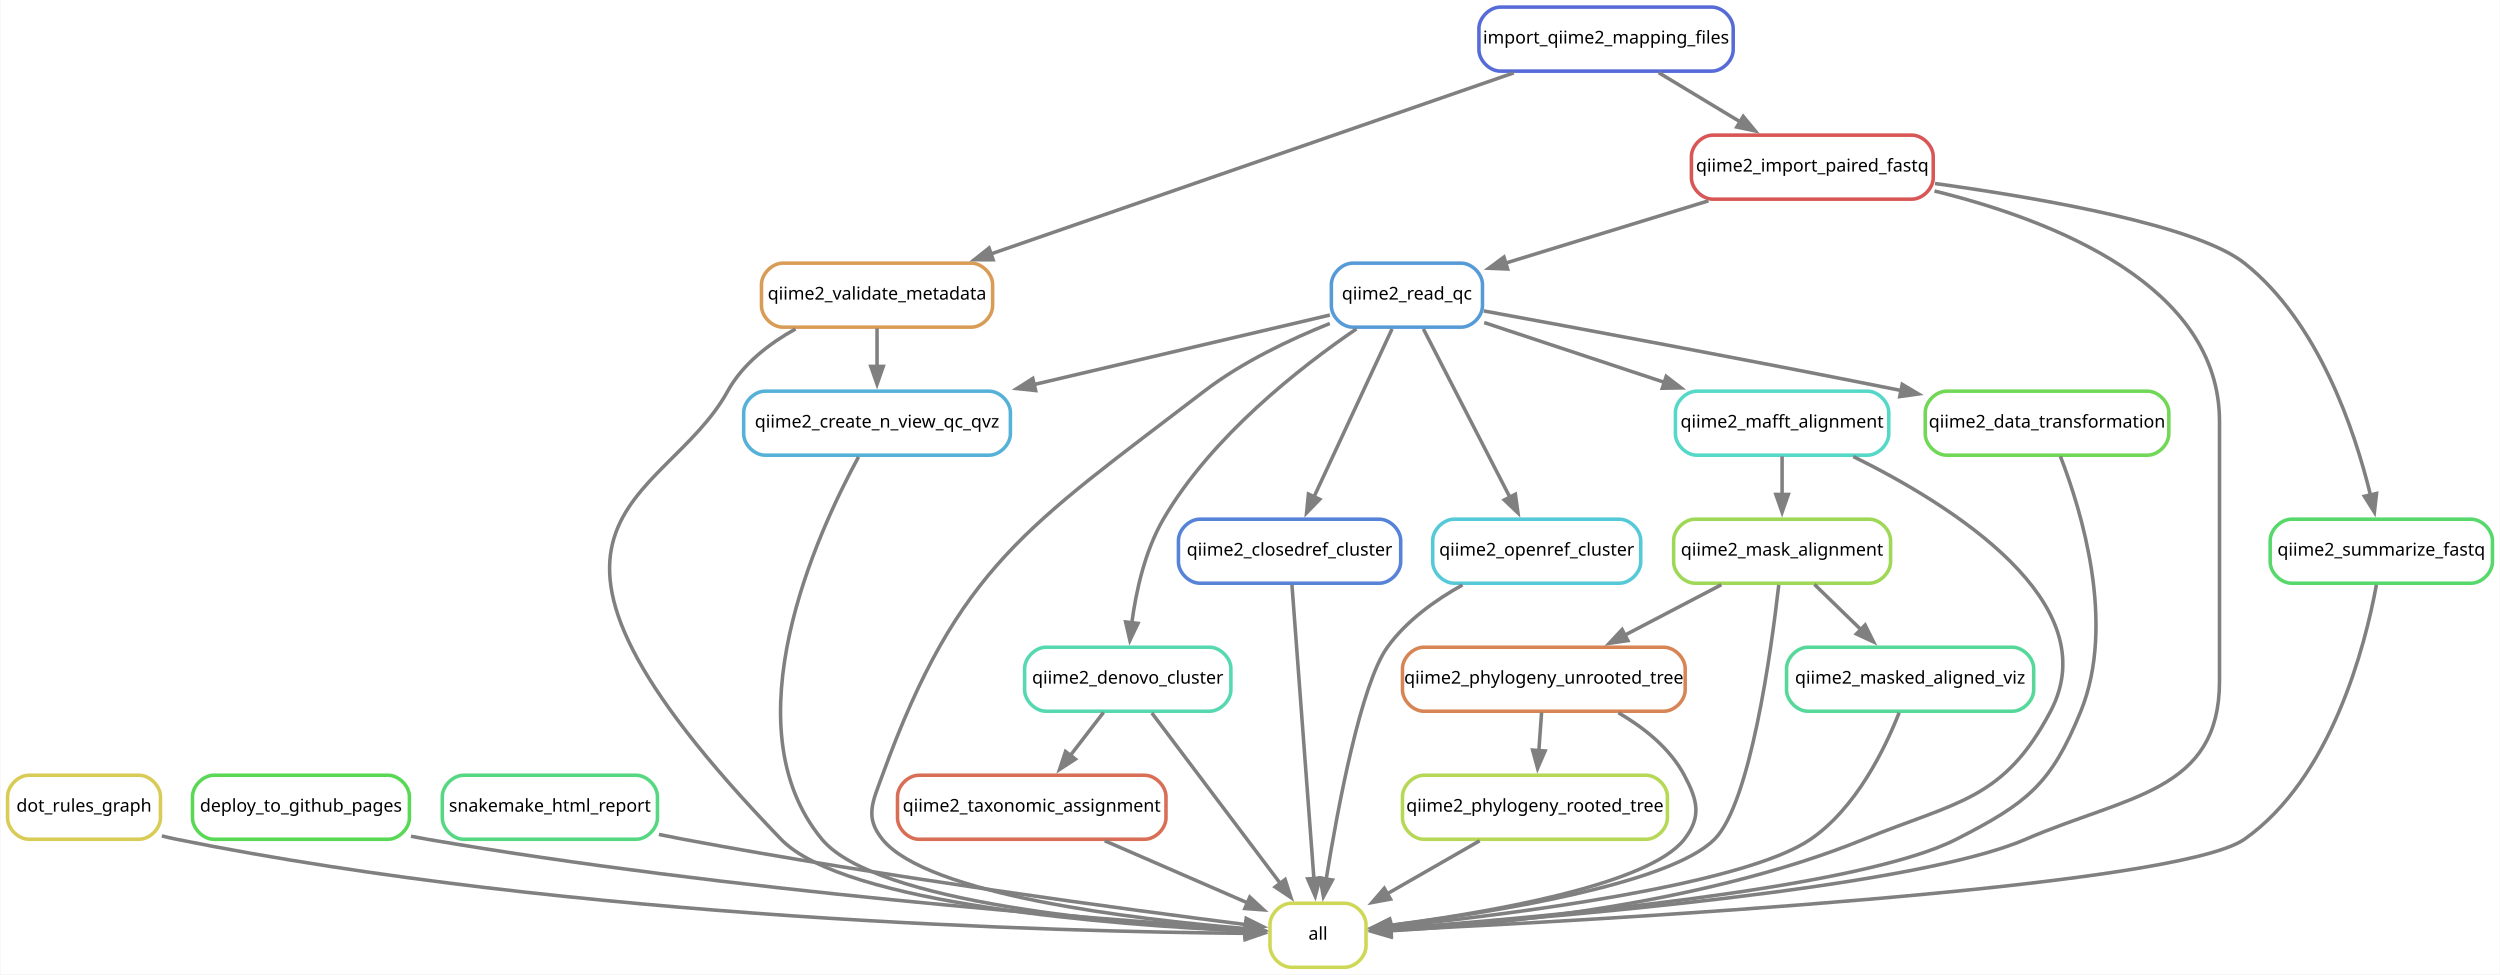
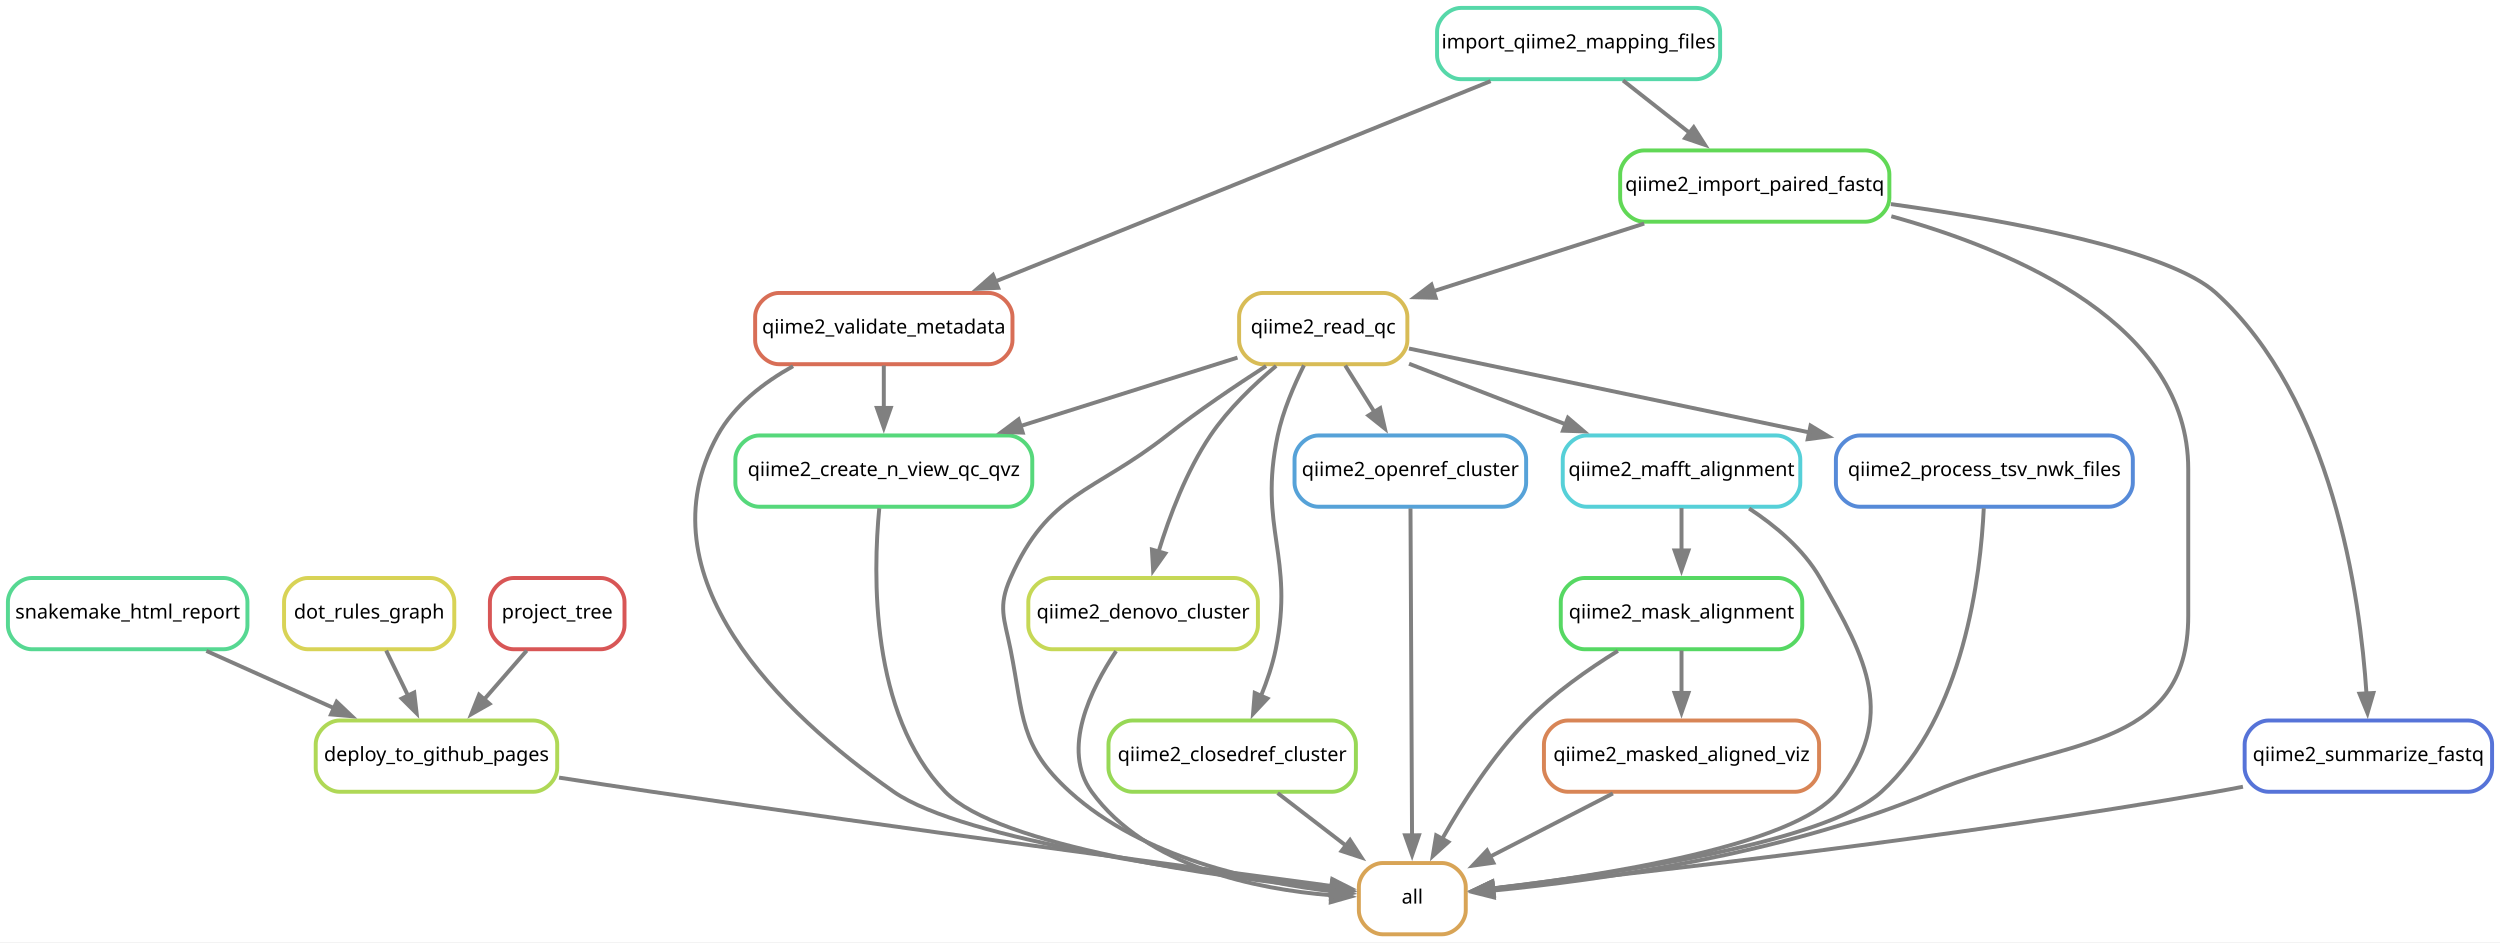
- <svg xmlns="http://www.w3.org/2000/svg" width="1406pt" height="548pt" viewBox="0.00 0.00 1405.50 548.00">
-   <g id="graph0" class="graph" transform="scale(1 1) rotate(0) translate(4 544)">
-     <polygon fill="white" stroke="none" points="-4,4 -4,-544 1401.5,-544 1401.5,4 -4,4" />
+ <svg xmlns="http://www.w3.org/2000/svg" width="1263pt" height="476pt" viewBox="0.00 0.00 1263.00 476.00">
+   <g id="graph0" class="graph" transform="scale(1 1) rotate(0) translate(4 472)">
+     <polygon fill="white" stroke="none" points="-4,4 -4,-472 1259,-472 1259,4 -4,4" />
    <g id="node1" class="node">
-       <path fill="none" stroke="#ced856" stroke-width="2" d="M752,-36C752,-36 722,-36 722,-36 716,-36 710,-30 710,-24 710,-24 710,-12 710,-12 710,-6 716,0 722,0 722,0 752,0 752,0 758,0 764,-6 764,-12 764,-12 764,-24 764,-24 764,-30 758,-36 752,-36" />
-       <text text-anchor="middle" x="737" y="-15.5" font-family="sans" font-size="10.00">all</text>
+       <path fill="none" stroke="#d8a456" stroke-width="2" d="M724.5,-36C724.5,-36 694.5,-36 694.5,-36 688.5,-36 682.5,-30 682.5,-24 682.5,-24 682.5,-12 682.5,-12 682.5,-6 688.5,0 694.5,0 694.5,0 724.5,0 724.5,0 730.5,0 736.5,-6 736.5,-12 736.5,-12 736.5,-24 736.5,-24 736.5,-30 730.5,-36 724.5,-36" />
+       <text text-anchor="middle" x="709.5" y="-15.5" font-family="sans" font-size="10.00">all</text>
    </g>
    <g id="node2" class="node">
-       <path fill="none" stroke="#d8cb56" stroke-width="2" d="M74,-108C74,-108 12,-108 12,-108 6,-108 0,-102 0,-96 0,-96 0,-84 0,-84 0,-78 6,-72 12,-72 12,-72 74,-72 74,-72 80,-72 86,-78 86,-84 86,-84 86,-96 86,-96 86,-102 80,-108 74,-108" />
-       <text text-anchor="middle" x="43" y="-87.5" font-family="sans" font-size="10.00">dot_rules_graph</text>
+       <path fill="none" stroke="#afd856" stroke-width="2" d="M265.5,-108C265.5,-108 167.5,-108 167.5,-108 161.5,-108 155.5,-102 155.5,-96 155.5,-96 155.5,-84 155.5,-84 155.5,-78 161.5,-72 167.5,-72 167.5,-72 265.5,-72 265.5,-72 271.5,-72 277.5,-78 277.5,-84 277.5,-84 277.5,-96 277.5,-96 277.5,-102 271.5,-108 265.5,-108" />
+       <text text-anchor="middle" x="216.5" y="-87.5" font-family="sans" font-size="10.00">deploy_to_github_pages</text>
+     </g>
+     <g id="edge1" class="edge">
+       <path fill="none" stroke="grey" stroke-width="2" d="M278.44,-79.15C293.81,-76.75 310.25,-74.24 325.5,-72 450.6,-53.61 598.92,-33.67 668.99,-24.35" />
+       <polygon fill="grey" stroke="grey" stroke-width="2" points="669.08,-27.87 678.53,-23.09 668.16,-20.93 669.08,-27.87" />
+     </g>
+     <g id="node3" class="node">
+       <path fill="none" stroke="#d8d356" stroke-width="2" d="M213.5,-180C213.5,-180 151.5,-180 151.5,-180 145.5,-180 139.5,-174 139.5,-168 139.5,-168 139.5,-156 139.5,-156 139.5,-150 145.5,-144 151.5,-144 151.5,-144 213.5,-144 213.5,-144 219.5,-144 225.5,-150 225.5,-156 225.5,-156 225.5,-168 225.5,-168 225.5,-174 219.5,-180 213.5,-180" />
+       <text text-anchor="middle" x="182.5" y="-159.5" font-family="sans" font-size="10.00">dot_rules_graph</text>
    </g>
    <g id="edge15" class="edge">
-       <path fill="none" stroke="grey" stroke-width="2" d="M86.78,-73.89C89.54,-73.18 92.3,-72.54 95,-72 318.77,-26.83 593.85,-20 696.15,-19.08" />
-       <polygon fill="grey" stroke="grey" stroke-width="2" points="696.14,-22.58 706.12,-19.01 696.09,-15.58 696.14,-22.58" />
+       <path fill="none" stroke="grey" stroke-width="2" d="M191.08,-143.34C194.44,-136.43 198.38,-128.31 202.14,-120.56" />
+       <polygon fill="grey" stroke="grey" stroke-width="2" points="205.26,-122.15 206.48,-111.62 198.96,-119.09 205.26,-122.15" />
    </g>
-     <g id="node3" class="node">
-       <path fill="none" stroke="#59d856" stroke-width="2" d="M214,-108C214,-108 116,-108 116,-108 110,-108 104,-102 104,-96 104,-96 104,-84 104,-84 104,-78 110,-72 116,-72 116,-72 214,-72 214,-72 220,-72 226,-78 226,-84 226,-84 226,-96 226,-96 226,-102 220,-108 214,-108" />
-       <text text-anchor="middle" x="165" y="-87.5" font-family="sans" font-size="10.00">deploy_to_github_pages</text>
+     <g id="node4" class="node">
+       <path fill="none" stroke="#d85656" stroke-width="2" d="M299.5,-180C299.5,-180 255.5,-180 255.5,-180 249.5,-180 243.5,-174 243.5,-168 243.5,-168 243.5,-156 243.5,-156 243.5,-150 249.5,-144 255.5,-144 255.5,-144 299.5,-144 299.5,-144 305.5,-144 311.5,-150 311.5,-156 311.5,-156 311.5,-168 311.5,-168 311.5,-174 305.5,-180 299.5,-180" />
+       <text text-anchor="middle" x="277.5" y="-159.5" font-family="sans" font-size="10.00">project_tree</text>
+     </g>
+     <g id="edge14" class="edge">
+       <path fill="none" stroke="grey" stroke-width="2" d="M262.11,-143.34C255.58,-135.85 247.83,-126.95 240.58,-118.63" />
+       <polygon fill="grey" stroke="grey" stroke-width="2" points="243.3,-116.42 234.09,-111.18 238.02,-121.02 243.3,-116.42" />
+     </g>
+     <g id="node5" class="node">
+       <path fill="none" stroke="#56d892" stroke-width="2" d="M109,-180C109,-180 12,-180 12,-180 6,-180 0,-174 0,-168 0,-168 0,-156 0,-156 0,-150 6,-144 12,-144 12,-144 109,-144 109,-144 115,-144 121,-150 121,-156 121,-156 121,-168 121,-168 121,-174 115,-180 109,-180" />
+       <text text-anchor="middle" x="60.5" y="-159.5" font-family="sans" font-size="10.00">snakemake_html_report</text>
+     </g>
+     <g id="edge16" class="edge">
+       <path fill="none" stroke="grey" stroke-width="2" d="M100.27,-143.15C119.9,-134.34 143.84,-123.61 164.87,-114.17" />
+       <polygon fill="grey" stroke="grey" stroke-width="2" points="166.08,-117.46 173.77,-110.17 163.21,-111.07 166.08,-117.46" />
+     </g>
+     <g id="node6" class="node">
+       <path fill="none" stroke="#d86e56" stroke-width="2" d="M495.5,-324C495.5,-324 389.5,-324 389.5,-324 383.5,-324 377.5,-318 377.5,-312 377.5,-312 377.5,-300 377.5,-300 377.5,-294 383.5,-288 389.5,-288 389.5,-288 495.5,-288 495.5,-288 501.5,-288 507.5,-294 507.5,-300 507.5,-300 507.5,-312 507.5,-312 507.5,-318 501.5,-324 495.5,-324" />
+       <text text-anchor="middle" x="442.5" y="-303.5" font-family="sans" font-size="10.00">qiime2_validate_metadata</text>
+     </g>
+     <g id="edge2" class="edge">
+       <path fill="none" stroke="grey" stroke-width="2" d="M396.66,-287.01C381.76,-278.72 366.91,-267.25 358.5,-252 319.32,-180.95 390.35,-111.81 447.5,-72 482.78,-47.42 604.28,-30.65 668.68,-23.27" />
+       <polygon fill="grey" stroke="grey" stroke-width="2" points="668.95,-26.76 678.5,-22.17 668.17,-19.8 668.95,-26.76" />
+     </g>
+     <g id="node11" class="node">
+       <path fill="none" stroke="#56d87b" stroke-width="2" d="M505.5,-252C505.5,-252 379.5,-252 379.5,-252 373.5,-252 367.5,-246 367.5,-240 367.5,-240 367.5,-228 367.5,-228 367.5,-222 373.5,-216 379.5,-216 379.5,-216 505.5,-216 505.5,-216 511.5,-216 517.5,-222 517.5,-228 517.5,-228 517.5,-240 517.5,-240 517.5,-246 511.5,-252 505.5,-252" />
+       <text text-anchor="middle" x="442.5" y="-231.5" font-family="sans" font-size="10.00">qiime2_create_n_view_qc_qvz</text>
+     </g>
+     <g id="edge21" class="edge">
+       <path fill="none" stroke="grey" stroke-width="2" d="M442.5,-287.34C442.5,-280.75 442.5,-273.08 442.5,-265.67" />
+       <polygon fill="grey" stroke="grey" stroke-width="2" points="446,-265.93 442.5,-255.93 439,-265.93 446,-265.93" />
+     </g>
+     <g id="node7" class="node">
+       <path fill="none" stroke="#56d8a9" stroke-width="2" d="M853,-468C853,-468 734,-468 734,-468 728,-468 722,-462 722,-456 722,-456 722,-444 722,-444 722,-438 728,-432 734,-432 734,-432 853,-432 853,-432 859,-432 865,-438 865,-444 865,-444 865,-456 865,-456 865,-462 859,-468 853,-468" />
+       <text text-anchor="middle" x="793.5" y="-447.5" font-family="sans" font-size="10.00">import_qiime2_mapping_files</text>
+     </g>
+     <g id="edge17" class="edge">
+       <path fill="none" stroke="grey" stroke-width="2" d="M749.05,-431.02C685.44,-405.28 568.48,-357.97 498.87,-329.81" />
+       <polygon fill="grey" stroke="grey" stroke-width="2" points="500.26,-326.59 489.68,-326.09 497.63,-333.08 500.26,-326.59" />
+     </g>
+     <g id="node8" class="node">
+       <path fill="none" stroke="#61d856" stroke-width="2" d="M938.5,-396C938.5,-396 826.5,-396 826.5,-396 820.5,-396 814.5,-390 814.5,-384 814.5,-384 814.5,-372 814.5,-372 814.5,-366 820.5,-360 826.5,-360 826.5,-360 938.5,-360 938.5,-360 944.5,-360 950.5,-366 950.5,-372 950.5,-372 950.5,-384 950.5,-384 950.5,-390 944.5,-396 938.5,-396" />
+       <text text-anchor="middle" x="882.5" y="-375.5" font-family="sans" font-size="10.00">qiime2_import_paired_fastq</text>
+     </g>
+     <g id="edge18" class="edge">
+       <path fill="none" stroke="grey" stroke-width="2" d="M815.96,-431.34C826.21,-423.27 838.55,-413.57 849.8,-404.72" />
+       <polygon fill="grey" stroke="grey" stroke-width="2" points="851.66,-407.71 857.36,-398.77 847.34,-402.2 851.66,-407.71" />
+     </g>
+     <g id="edge9" class="edge">
+       <path fill="none" stroke="grey" stroke-width="2" d="M951.49,-362.74C1015.69,-344.96 1101.5,-307.62 1101.5,-235 1101.5,-235 1101.5,-235 1101.5,-161 1101.5,-91.35 1036.62,-99.21 972.5,-72 897.95,-40.36 803.35,-27.25 750.33,-22.1" />
+       <polygon fill="grey" stroke="grey" stroke-width="2" points="750.75,-18.62 740.48,-21.2 750.12,-25.59 750.75,-18.62" />
+     </g>
+     <g id="node9" class="node">
+       <path fill="none" stroke="#5673d8" stroke-width="2" d="M1243,-108C1243,-108 1142,-108 1142,-108 1136,-108 1130,-102 1130,-96 1130,-96 1130,-84 1130,-84 1130,-78 1136,-72 1142,-72 1142,-72 1243,-72 1243,-72 1249,-72 1255,-78 1255,-84 1255,-84 1255,-96 1255,-96 1255,-102 1249,-108 1243,-108" />
+       <text text-anchor="middle" x="1192.5" y="-87.5" font-family="sans" font-size="10.00">qiime2_summarize_fastq</text>
+     </g>
+     <g id="edge19" class="edge">
+       <path fill="none" stroke="grey" stroke-width="2" d="M951.29,-368.9C1011.05,-360.54 1091.67,-345.66 1115.5,-324 1174.29,-270.57 1188.29,-171.36 1191.56,-121.4" />
+       <polygon fill="grey" stroke="grey" stroke-width="2" points="1195.03,-121.89 1192.06,-111.72 1188.04,-121.53 1195.03,-121.89" />
+     </g>
+     <g id="node10" class="node">
+       <path fill="none" stroke="#d8bc56" stroke-width="2" d="M695,-324C695,-324 634,-324 634,-324 628,-324 622,-318 622,-312 622,-312 622,-300 622,-300 622,-294 628,-288 634,-288 634,-288 695,-288 695,-288 701,-288 707,-294 707,-300 707,-300 707,-312 707,-312 707,-318 701,-324 695,-324" />
+       <text text-anchor="middle" x="664.5" y="-303.5" font-family="sans" font-size="10.00">qiime2_read_qc</text>
+     </g>
+     <g id="edge20" class="edge">
+       <path fill="none" stroke="grey" stroke-width="2" d="M826.64,-359.06C793.87,-348.54 752.6,-335.29 719.91,-324.79" />
+       <polygon fill="grey" stroke="grey" stroke-width="2" points="721.3,-321.56 710.71,-321.84 719.16,-328.23 721.3,-321.56" />
+     </g>
+     <g id="edge8" class="edge">
+       <path fill="none" stroke="grey" stroke-width="2" d="M1129.14,-74.55C1124.53,-73.64 1119.95,-72.78 1115.5,-72 982.35,-48.66 822.99,-30.75 749.83,-23.08" />
+       <polygon fill="grey" stroke="grey" stroke-width="2" points="750.51,-19.63 740.21,-22.08 749.79,-26.6 750.51,-19.63" />
    </g>
    <g id="edge7" class="edge">
-       <path fill="none" stroke="grey" stroke-width="2" d="M226.86,-73.69C229.94,-73.08 233,-72.52 236,-72 405.61,-42.85 610.46,-27.2 696.18,-21.52" />
-       <polygon fill="grey" stroke="grey" stroke-width="2" points="696.35,-25.01 706.11,-20.87 695.9,-18.03 696.35,-25.01" />
+       <path fill="none" stroke="grey" stroke-width="2" d="M635.63,-287.1C620.35,-277.26 601.49,-264.54 585.5,-252 548.12,-222.69 525.69,-223.46 506.5,-180 500.04,-165.36 503.36,-159.69 506.5,-144 513.3,-110.01 510.82,-95.29 536.5,-72 573.24,-38.68 630.46,-26.3 668.93,-21.71" />
+       <polygon fill="grey" stroke="grey" stroke-width="2" points="669.1,-25.21 678.68,-20.7 668.37,-18.24 669.1,-25.21" />
    </g>
-     <g id="node4" class="node">
-       <path fill="none" stroke="#56d882" stroke-width="2" d="M353.5,-108C353.5,-108 256.5,-108 256.5,-108 250.5,-108 244.5,-102 244.5,-96 244.5,-96 244.5,-84 244.5,-84 244.5,-78 250.5,-72 256.5,-72 256.5,-72 353.5,-72 353.5,-72 359.5,-72 365.5,-78 365.5,-84 365.5,-84 365.5,-96 365.5,-96 365.5,-102 359.5,-108 353.5,-108" />
-       <text text-anchor="middle" x="305" y="-87.5" font-family="sans" font-size="10.00">snakemake_html_report</text>
+     <g id="edge22" class="edge">
+       <path fill="none" stroke="grey" stroke-width="2" d="M621.17,-291.34C590.02,-281.51 547.36,-268.06 511.54,-256.77" />
+       <polygon fill="grey" stroke="grey" stroke-width="2" points="512.67,-253.45 502.08,-253.79 510.56,-260.13 512.67,-253.45" />
    </g>
-     <g id="edge16" class="edge">
-       <path fill="none" stroke="grey" stroke-width="2" d="M366.32,-74.71C370.94,-73.75 375.54,-72.84 380,-72 494.08,-50.63 629.99,-32.44 696.4,-24.01" />
-       <polygon fill="grey" stroke="grey" stroke-width="2" points="696.62,-27.51 706.1,-22.79 695.74,-20.57 696.62,-27.51" />
+     <g id="node12" class="node">
+       <path fill="none" stroke="#c6d856" stroke-width="2" d="M619.5,-180C619.5,-180 527.5,-180 527.5,-180 521.5,-180 515.5,-174 515.5,-168 515.5,-168 515.5,-156 515.5,-156 515.5,-150 521.5,-144 527.5,-144 527.5,-144 619.5,-144 619.5,-144 625.5,-144 631.5,-150 631.5,-156 631.5,-156 631.5,-168 631.5,-168 631.5,-174 625.5,-180 619.5,-180" />
+       <text text-anchor="middle" x="573.5" y="-159.5" font-family="sans" font-size="10.00">qiime2_denovo_cluster</text>
    </g>
-     <g id="node5" class="node">
-       <path fill="none" stroke="#d89c56" stroke-width="2" d="M542,-396C542,-396 436,-396 436,-396 430,-396 424,-390 424,-384 424,-384 424,-372 424,-372 424,-366 430,-360 436,-360 436,-360 542,-360 542,-360 548,-360 554,-366 554,-372 554,-372 554,-384 554,-384 554,-390 548,-396 542,-396" />
-       <text text-anchor="middle" x="489" y="-375.5" font-family="sans" font-size="10.00">qiime2_validate_metadata</text>
+     <g id="edge23" class="edge">
+       <path fill="none" stroke="grey" stroke-width="2" d="M640.72,-287.16C629.44,-277.72 616.49,-265.33 607.5,-252 595.43,-234.1 586.83,-211.32 581.3,-193.28" />
+       <polygon fill="grey" stroke="grey" stroke-width="2" points="584.69,-192.41 578.57,-183.76 577.96,-194.34 584.69,-192.41" />
+     </g>
+     <g id="node13" class="node">
+       <path fill="none" stroke="#97d856" stroke-width="2" d="M669,-108C669,-108 568,-108 568,-108 562,-108 556,-102 556,-96 556,-96 556,-84 556,-84 556,-78 562,-72 568,-72 568,-72 669,-72 669,-72 675,-72 681,-78 681,-84 681,-84 681,-96 681,-96 681,-102 675,-108 669,-108" />
+       <text text-anchor="middle" x="618.5" y="-87.5" font-family="sans" font-size="10.00">qiime2_closedref_cluster</text>
+     </g>
+     <g id="edge24" class="edge">
+       <path fill="none" stroke="grey" stroke-width="2" d="M654.76,-287.44C649.74,-277.39 644.13,-264.36 641.5,-252 631.52,-205.05 650.1,-191.03 640.5,-144 638.89,-136.12 636.11,-127.94 633.06,-120.43" />
+       <polygon fill="grey" stroke="grey" stroke-width="2" points="636.29,-119.1 629.04,-111.37 629.89,-121.93 636.29,-119.1" />
+     </g>
+     <g id="node14" class="node">
+       <path fill="none" stroke="#56a2d8" stroke-width="2" d="M755,-252C755,-252 662,-252 662,-252 656,-252 650,-246 650,-240 650,-240 650,-228 650,-228 650,-222 656,-216 662,-216 662,-216 755,-216 755,-216 761,-216 767,-222 767,-228 767,-228 767,-240 767,-240 767,-246 761,-252 755,-252" />
+       <text text-anchor="middle" x="708.5" y="-231.5" font-family="sans" font-size="10.00">qiime2_openref_cluster</text>
+     </g>
+     <g id="edge25" class="edge">
+       <path fill="none" stroke="grey" stroke-width="2" d="M675.6,-287.34C680.1,-280.18 685.41,-271.73 690.44,-263.73" />
+       <polygon fill="grey" stroke="grey" stroke-width="2" points="693.28,-265.79 695.64,-255.46 687.35,-262.07 693.28,-265.79" />
+     </g>
+     <g id="node15" class="node">
+       <path fill="none" stroke="#56d0d8" stroke-width="2" d="M893.5,-252C893.5,-252 797.5,-252 797.5,-252 791.5,-252 785.5,-246 785.5,-240 785.5,-240 785.5,-228 785.5,-228 785.5,-222 791.5,-216 797.5,-216 797.5,-216 893.5,-216 893.5,-216 899.5,-216 905.5,-222 905.5,-228 905.5,-228 905.5,-240 905.5,-240 905.5,-246 899.5,-252 893.5,-252" />
+       <text text-anchor="middle" x="845.5" y="-231.5" font-family="sans" font-size="10.00">qiime2_mafft_alignment</text>
+     </g>
+     <g id="edge26" class="edge">
+       <path fill="none" stroke="grey" stroke-width="2" d="M707.85,-288.23C731.6,-279.05 761.35,-267.54 787.12,-257.58" />
+       <polygon fill="grey" stroke="grey" stroke-width="2" points="788.13,-260.94 796.19,-254.07 785.6,-254.41 788.13,-260.94" />
+     </g>
+     <g id="node18" class="node">
+       <path fill="none" stroke="#568ad8" stroke-width="2" d="M1061.5,-252C1061.5,-252 935.5,-252 935.5,-252 929.5,-252 923.5,-246 923.5,-240 923.5,-240 923.5,-228 923.5,-228 923.5,-222 929.5,-216 935.5,-216 935.5,-216 1061.5,-216 1061.5,-216 1067.5,-216 1073.5,-222 1073.5,-228 1073.5,-228 1073.5,-240 1073.5,-240 1073.5,-246 1067.5,-252 1061.5,-252" />
+       <text text-anchor="middle" x="998.5" y="-231.5" font-family="sans" font-size="10.00">qiime2_process_tsv_nwk_files</text>
+     </g>
+     <g id="edge29" class="edge">
+       <path fill="none" stroke="grey" stroke-width="2" d="M707.82,-295.92C758.9,-285.22 845.08,-267.15 910.38,-253.47" />
+       <polygon fill="grey" stroke="grey" stroke-width="2" points="910.69,-256.98 919.76,-251.5 909.26,-250.13 910.69,-256.98" />
+     </g>
+     <g id="edge3" class="edge">
+       <path fill="none" stroke="grey" stroke-width="2" d="M440.21,-215.2C437.04,-182.18 435.45,-111.23 473.5,-72 500.2,-44.46 608.97,-29.24 669.09,-22.78" />
+       <polygon fill="grey" stroke="grey" stroke-width="2" points="669.24,-26.28 678.82,-21.77 668.52,-19.32 669.24,-26.28" />
+     </g>
+     <g id="edge12" class="edge">
+       <path fill="none" stroke="grey" stroke-width="2" d="M559.84,-143.06C547.03,-123.89 532,-93.37 547.5,-72 575,-34.07 630.45,-22.78 668.76,-19.69" />
+       <polygon fill="grey" stroke="grey" stroke-width="2" points="668.73,-23.2 678.5,-19.1 668.31,-16.21 668.73,-23.2" />
+     </g>
+     <g id="edge4" class="edge">
+       <path fill="none" stroke="grey" stroke-width="2" d="M641.46,-71.34C651.94,-63.27 664.56,-53.57 676.07,-44.72" />
+       <polygon fill="grey" stroke="grey" stroke-width="2" points="678.04,-47.62 683.83,-38.75 673.77,-42.07 678.04,-47.62" />
+     </g>
+     <g id="edge11" class="edge">
+       <path fill="none" stroke="grey" stroke-width="2" d="M708.58,-215.12C708.75,-178.62 709.14,-95.13 709.36,-49.74" />
+       <polygon fill="grey" stroke="grey" stroke-width="2" points="712.85,-50.02 709.4,-40 705.86,-49.99 712.85,-50.02" />
+     </g>
+     <g id="edge10" class="edge">
+       <path fill="none" stroke="grey" stroke-width="2" d="M879.65,-215.12C893.01,-206.35 907.12,-194.52 915.5,-180 939.58,-138.29 954.2,-109.92 924.5,-72 903.21,-44.82 805.97,-29.69 749.83,-23.08" />
+       <polygon fill="grey" stroke="grey" stroke-width="2" points="750.51,-19.64 740.19,-21.99 749.73,-26.59 750.51,-19.64" />
+     </g>
+     <g id="node16" class="node">
+       <path fill="none" stroke="#56d863" stroke-width="2" d="M894.5,-180C894.5,-180 796.5,-180 796.5,-180 790.5,-180 784.5,-174 784.5,-168 784.5,-168 784.5,-156 784.5,-156 784.5,-150 790.5,-144 796.5,-144 796.5,-144 894.5,-144 894.5,-144 900.5,-144 906.5,-150 906.5,-156 906.5,-156 906.5,-168 906.5,-168 906.5,-174 900.5,-180 894.5,-180" />
+       <text text-anchor="middle" x="845.5" y="-159.5" font-family="sans" font-size="10.00">qiime2_mask_alignment</text>
+     </g>
+     <g id="edge27" class="edge">
+       <path fill="none" stroke="grey" stroke-width="2" d="M845.5,-215.34C845.5,-208.75 845.5,-201.08 845.5,-193.67" />
+       <polygon fill="grey" stroke="grey" stroke-width="2" points="849,-193.93 845.5,-183.93 842,-193.93 849,-193.93" />
+     </g>
+     <g id="edge13" class="edge">
+       <path fill="none" stroke="grey" stroke-width="2" d="M813.35,-143.19C798.36,-133.92 780.91,-121.67 767.5,-108 750.13,-90.29 734.99,-66.61 724.55,-48.13" />
+       <polygon fill="grey" stroke="grey" stroke-width="2" points="727.7,-46.61 719.83,-39.51 721.56,-49.97 727.7,-46.61" />
+     </g>
+     <g id="node17" class="node">
+       <path fill="none" stroke="#d88556" stroke-width="2" d="M903,-108C903,-108 788,-108 788,-108 782,-108 776,-102 776,-96 776,-96 776,-84 776,-84 776,-78 782,-72 788,-72 788,-72 903,-72 903,-72 909,-72 915,-78 915,-84 915,-84 915,-96 915,-96 915,-102 909,-108 903,-108" />
+       <text text-anchor="middle" x="845.5" y="-87.5" font-family="sans" font-size="10.00">qiime2_masked_aligned_viz</text>
+     </g>
+     <g id="edge28" class="edge">
+       <path fill="none" stroke="grey" stroke-width="2" d="M845.5,-143.34C845.5,-136.75 845.5,-129.08 845.5,-121.67" />
+       <polygon fill="grey" stroke="grey" stroke-width="2" points="849,-121.93 845.5,-111.93 842,-121.93 849,-121.93" />
    </g>
    <g id="edge6" class="edge">
-       <path fill="none" stroke="grey" stroke-width="2" d="M443.16,-359.01C428.26,-350.72 413.41,-339.25 405,-324 369.21,-259.11 260.42,-252.93 435,-72 470.45,-35.26 622.32,-23.82 696.25,-20.4" />
-       <polygon fill="grey" stroke="grey" stroke-width="2" points="696.23,-23.9 706.08,-19.97 695.93,-16.91 696.23,-23.9" />
-     </g>
-     <g id="node10" class="node">
-       <path fill="none" stroke="#56b1d8" stroke-width="2" d="M552,-324C552,-324 426,-324 426,-324 420,-324 414,-318 414,-312 414,-312 414,-300 414,-300 414,-294 420,-288 426,-288 426,-288 552,-288 552,-288 558,-288 564,-294 564,-300 564,-300 564,-312 564,-312 564,-318 558,-324 552,-324" />
-       <text text-anchor="middle" x="489" y="-303.5" font-family="sans" font-size="10.00">qiime2_create_n_view_qc_qvz</text>
-     </g>
-     <g id="edge24" class="edge">
-       <path fill="none" stroke="grey" stroke-width="2" d="M489,-359.34C489,-352.75 489,-345.08 489,-337.67" />
-       <polygon fill="grey" stroke="grey" stroke-width="2" points="492.5,-337.93 489,-327.93 485.5,-337.93 492.5,-337.93" />
-     </g>
-     <g id="node6" class="node">
-       <path fill="none" stroke="#566bd8" stroke-width="2" d="M958.5,-540C958.5,-540 839.5,-540 839.5,-540 833.5,-540 827.5,-534 827.5,-528 827.5,-528 827.5,-516 827.5,-516 827.5,-510 833.5,-504 839.5,-504 839.5,-504 958.5,-504 958.5,-504 964.5,-504 970.5,-510 970.5,-516 970.5,-516 970.5,-528 970.5,-528 970.5,-534 964.5,-540 958.5,-540" />
-       <text text-anchor="middle" x="899" y="-519.5" font-family="sans" font-size="10.00">import_qiime2_mapping_files</text>
-     </g>
-     <g id="edge19" class="edge">
-       <path fill="none" stroke="grey" stroke-width="2" d="M847.07,-503.02C772.16,-477.07 633.89,-429.18 552.84,-401.11" />
-       <polygon fill="grey" stroke="grey" stroke-width="2" points="554.28,-397.91 543.69,-397.94 551.99,-404.52 554.28,-397.91" />
-     </g>
-     <g id="node7" class="node">
-       <path fill="none" stroke="#d85656" stroke-width="2" d="M1071,-468C1071,-468 959,-468 959,-468 953,-468 947,-462 947,-456 947,-456 947,-444 947,-444 947,-438 953,-432 959,-432 959,-432 1071,-432 1071,-432 1077,-432 1083,-438 1083,-444 1083,-444 1083,-456 1083,-456 1083,-462 1077,-468 1071,-468" />
-       <text text-anchor="middle" x="1015" y="-447.5" font-family="sans" font-size="10.00">qiime2_import_paired_fastq</text>
-     </g>
-     <g id="edge20" class="edge">
-       <path fill="none" stroke="grey" stroke-width="2" d="M928.57,-503.15C942.48,-494.76 959.28,-484.62 974.36,-475.52" />
-       <polygon fill="grey" stroke="grey" stroke-width="2" points="976.14,-478.54 982.89,-470.38 972.52,-472.55 976.14,-478.54" />
-     </g>
-     <g id="edge2" class="edge">
-       <path fill="none" stroke="grey" stroke-width="2" d="M1083.71,-436.58C1151.16,-419.97 1244,-383.25 1244,-307 1244,-307 1244,-307 1244,-161 1244,-98.46 1192.39,-96.85 1135,-72 1071.33,-44.44 866.02,-27.69 777.85,-21.61" />
-       <polygon fill="grey" stroke="grey" stroke-width="2" points="778.22,-18.13 768.01,-20.94 777.75,-25.11 778.22,-18.13" />
-     </g>
-     <g id="node8" class="node">
-       <path fill="none" stroke="#56d86b" stroke-width="2" d="M1385.5,-252C1385.5,-252 1284.5,-252 1284.5,-252 1278.5,-252 1272.5,-246 1272.5,-240 1272.5,-240 1272.5,-228 1272.5,-228 1272.5,-222 1278.5,-216 1284.5,-216 1284.5,-216 1385.5,-216 1385.5,-216 1391.5,-216 1397.5,-222 1397.5,-228 1397.5,-228 1397.5,-240 1397.5,-240 1397.5,-246 1391.5,-252 1385.5,-252" />
-       <text text-anchor="middle" x="1335" y="-231.5" font-family="sans" font-size="10.00">qiime2_summarize_fastq</text>
-     </g>
-     <g id="edge21" class="edge">
-       <path fill="none" stroke="grey" stroke-width="2" d="M1083.99,-440.79C1146.05,-432.21 1231.43,-417.04 1258,-396 1299.65,-363.03 1320.05,-302.01 1328.98,-265.3" />
-       <polygon fill="grey" stroke="grey" stroke-width="2" points="1332.31,-266.45 1331.1,-255.92 1325.48,-264.9 1332.31,-266.45" />
-     </g>
-     <g id="node9" class="node">
-       <path fill="none" stroke="#569ad8" stroke-width="2" d="M817.5,-396C817.5,-396 756.5,-396 756.5,-396 750.5,-396 744.5,-390 744.5,-384 744.5,-384 744.5,-372 744.5,-372 744.5,-366 750.5,-360 756.5,-360 756.5,-360 817.5,-360 817.5,-360 823.5,-360 829.5,-366 829.5,-372 829.5,-372 829.5,-384 829.5,-384 829.5,-390 823.5,-396 817.5,-396" />
-       <text text-anchor="middle" x="787" y="-375.5" font-family="sans" font-size="10.00">qiime2_read_qc</text>
-     </g>
-     <g id="edge22" class="edge">
-       <path fill="none" stroke="grey" stroke-width="2" d="M956.58,-431.06C921.45,-420.28 876.98,-406.63 842.4,-396.01" />
-       <polygon fill="grey" stroke="grey" stroke-width="2" points="843.63,-392.72 833.04,-393.13 841.57,-399.42 843.63,-392.72" />
-     </g>
-     <g id="edge11" class="edge">
-       <path fill="none" stroke="grey" stroke-width="2" d="M1332.24,-215.06C1325.94,-180.83 1307.04,-106.49 1258,-72 1218.97,-44.55 893.58,-26.48 777.74,-20.86" />
-       <polygon fill="grey" stroke="grey" stroke-width="2" points="778.18,-17.38 768.02,-20.4 777.84,-24.37 778.18,-17.38" />
-     </g>
-     <g id="edge12" class="edge">
-       <path fill="none" stroke="grey" stroke-width="2" d="M743.64,-362.07C721.23,-353.11 694.22,-340.27 673,-324 573.62,-247.78 534.8,-225.71 492,-108 486.53,-92.96 481.95,-84.45 492,-72 517.2,-40.76 633.29,-27.02 696.2,-21.78" />
-       <polygon fill="grey" stroke="grey" stroke-width="2" points="696.42,-25.28 706.12,-21 695.87,-18.3 696.42,-25.28" />
-     </g>
-     <g id="edge23" class="edge">
-       <path fill="none" stroke="grey" stroke-width="2" d="M743.67,-366.82C700.24,-356.62 632.13,-340.62 577.27,-327.74" />
-       <polygon fill="grey" stroke="grey" stroke-width="2" points="578.2,-324.36 567.66,-325.48 576.59,-331.17 578.2,-324.36" />
-     </g>
-     <g id="node11" class="node">
-       <path fill="none" stroke="#56d8b1" stroke-width="2" d="M676,-180C676,-180 584,-180 584,-180 578,-180 572,-174 572,-168 572,-168 572,-156 572,-156 572,-150 578,-144 584,-144 584,-144 676,-144 676,-144 682,-144 688,-150 688,-156 688,-156 688,-168 688,-168 688,-174 682,-180 676,-180" />
-       <text text-anchor="middle" x="630" y="-159.5" font-family="sans" font-size="10.00">qiime2_denovo_cluster</text>
-     </g>
-     <g id="edge25" class="edge">
-       <path fill="none" stroke="grey" stroke-width="2" d="M758.63,-359.04C727.08,-337.52 677,-298.5 650,-252 639.67,-234.21 634.67,-211.56 632.26,-193.56" />
-       <polygon fill="grey" stroke="grey" stroke-width="2" points="635.76,-193.43 631.2,-183.87 628.81,-194.2 635.76,-193.43" />
-     </g>
-     <g id="node12" class="node">
-       <path fill="none" stroke="#5682d8" stroke-width="2" d="M771.5,-252C771.5,-252 670.5,-252 670.5,-252 664.5,-252 658.5,-246 658.5,-240 658.5,-240 658.5,-228 658.5,-228 658.5,-222 664.5,-216 670.5,-216 670.5,-216 771.5,-216 771.5,-216 777.5,-216 783.5,-222 783.5,-228 783.5,-228 783.5,-240 783.5,-240 783.5,-246 777.5,-252 771.5,-252" />
-       <text text-anchor="middle" x="721" y="-231.5" font-family="sans" font-size="10.00">qiime2_closedref_cluster</text>
-     </g>
-     <g id="edge26" class="edge">
-       <path fill="none" stroke="grey" stroke-width="2" d="M778.64,-359.02C767.58,-335.22 747.95,-292.97 734.7,-264.48" />
-       <polygon fill="grey" stroke="grey" stroke-width="2" points="737.96,-263.18 730.57,-255.58 731.61,-266.13 737.96,-263.18" />
-     </g>
-     <g id="node13" class="node">
-       <path fill="none" stroke="#56c9d8" stroke-width="2" d="M906.5,-252C906.5,-252 813.5,-252 813.5,-252 807.5,-252 801.5,-246 801.5,-240 801.5,-240 801.5,-228 801.5,-228 801.5,-222 807.5,-216 813.5,-216 813.5,-216 906.5,-216 906.5,-216 912.5,-216 918.5,-222 918.5,-228 918.5,-228 918.5,-240 918.5,-240 918.5,-246 912.5,-252 906.5,-252" />
-       <text text-anchor="middle" x="860" y="-231.5" font-family="sans" font-size="10.00">qiime2_openref_cluster</text>
-     </g>
-     <g id="edge27" class="edge">
-       <path fill="none" stroke="grey" stroke-width="2" d="M796.25,-359.02C808.53,-335.12 830.39,-292.59 845.04,-264.1" />
-       <polygon fill="grey" stroke="grey" stroke-width="2" points="847.99,-266.02 849.45,-255.53 841.76,-262.82 847.99,-266.02" />
-     </g>
-     <g id="node14" class="node">
-       <path fill="none" stroke="#56d8c9" stroke-width="2" d="M1046,-324C1046,-324 950,-324 950,-324 944,-324 938,-318 938,-312 938,-312 938,-300 938,-300 938,-294 944,-288 950,-288 950,-288 1046,-288 1046,-288 1052,-288 1058,-294 1058,-300 1058,-300 1058,-312 1058,-312 1058,-318 1052,-324 1046,-324" />
-       <text text-anchor="middle" x="998" y="-303.5" font-family="sans" font-size="10.00">qiime2_mafft_alignment</text>
-     </g>
-     <g id="edge28" class="edge">
-       <path fill="none" stroke="grey" stroke-width="2" d="M830.46,-362.58C859.67,-352.89 898.71,-339.94 931.75,-328.98" />
-       <polygon fill="grey" stroke="grey" stroke-width="2" points="932.83,-332.31 941.22,-325.84 930.63,-325.66 932.83,-332.31" />
-     </g>
-     <g id="node20" class="node">
-       <path fill="none" stroke="#70d856" stroke-width="2" d="M1203.5,-324C1203.5,-324 1090.5,-324 1090.5,-324 1084.5,-324 1078.5,-318 1078.5,-312 1078.5,-312 1078.5,-300 1078.5,-300 1078.5,-294 1084.5,-288 1090.5,-288 1090.5,-288 1203.5,-288 1203.5,-288 1209.5,-288 1215.5,-294 1215.5,-300 1215.5,-300 1215.5,-312 1215.5,-312 1215.5,-318 1209.5,-324 1203.5,-324" />
-       <text text-anchor="middle" x="1147" y="-303.5" font-family="sans" font-size="10.00">qiime2_data_transformation</text>
-     </g>
-     <g id="edge34" class="edge">
-       <path fill="none" stroke="grey" stroke-width="2" d="M830.23,-369.13C882.81,-359.48 974.61,-342.43 1064.91,-324.39" />
-       <polygon fill="grey" stroke="grey" stroke-width="2" points="1065.56,-327.83 1074.67,-322.43 1064.18,-320.97 1065.56,-327.83" />
-     </g>
-     <g id="edge9" class="edge">
-       <path fill="none" stroke="grey" stroke-width="2" d="M478.6,-287.06C455.37,-244.39 405.3,-135.65 458,-72 487.83,-35.97 626.75,-24.23 696.63,-20.57" />
-       <polygon fill="grey" stroke="grey" stroke-width="2" points="696.39,-24.09 706.21,-20.11 696.05,-17.1 696.39,-24.09" />
-     </g>
-     <g id="edge10" class="edge">
-       <path fill="none" stroke="grey" stroke-width="2" d="M643.55,-143.02C661.8,-118.8 694.46,-75.45 715.93,-46.96" />
-       <polygon fill="grey" stroke="grey" stroke-width="2" points="718.51,-49.35 721.74,-39.26 712.92,-45.14 718.51,-49.35" />
-     </g>
-     <g id="node19" class="node">
-       <path fill="none" stroke="#d86e56" stroke-width="2" d="M639.5,-108C639.5,-108 512.5,-108 512.5,-108 506.5,-108 500.5,-102 500.5,-96 500.5,-96 500.5,-84 500.5,-84 500.5,-78 506.5,-72 512.5,-72 512.5,-72 639.5,-72 639.5,-72 645.5,-72 651.5,-78 651.5,-84 651.5,-84 651.5,-96 651.5,-96 651.5,-102 645.5,-108 639.5,-108" />
-       <text text-anchor="middle" x="576" y="-87.5" font-family="sans" font-size="10.00">qiime2_taxonomic_assignment</text>
-     </g>
-     <g id="edge33" class="edge">
-       <path fill="none" stroke="grey" stroke-width="2" d="M616.37,-143.34C610.73,-136.01 604.03,-127.34 597.74,-119.18" />
-       <polygon fill="grey" stroke="grey" stroke-width="2" points="600.54,-117.08 591.66,-111.3 595,-121.35 600.54,-117.08" />
-     </g>
-     <g id="edge13" class="edge">
-       <path fill="none" stroke="grey" stroke-width="2" d="M722.34,-215.12C725.07,-178.62 731.31,-95.13 734.7,-49.74" />
-       <polygon fill="grey" stroke="grey" stroke-width="2" points="738.17,-50.23 735.43,-40 731.19,-49.71 738.17,-50.23" />
-     </g>
-     <g id="edge8" class="edge">
-       <path fill="none" stroke="grey" stroke-width="2" d="M818.26,-215.03C802.9,-206.48 786.66,-194.85 776,-180 761.15,-159.32 748.19,-90.23 741.6,-49.59" />
-       <polygon fill="grey" stroke="grey" stroke-width="2" points="745.07,-49.09 740.05,-39.76 738.15,-50.18 745.07,-49.09" />
-     </g>
-     <g id="edge14" class="edge">
-       <path fill="none" stroke="grey" stroke-width="2" d="M1038.07,-287.22C1092.95,-260.14 1181.24,-205.2 1149,-144 1122.63,-93.94 1096.42,-93.3 1044,-72 953.39,-35.18 837.62,-23.93 777.43,-20.5" />
-       <polygon fill="grey" stroke="grey" stroke-width="2" points="777.96,-17.02 767.79,-20 777.6,-24.01 777.96,-17.02" />
-     </g>
-     <g id="node15" class="node">
-       <path fill="none" stroke="#9fd856" stroke-width="2" d="M1047,-252C1047,-252 949,-252 949,-252 943,-252 937,-246 937,-240 937,-240 937,-228 937,-228 937,-222 943,-216 949,-216 949,-216 1047,-216 1047,-216 1053,-216 1059,-222 1059,-228 1059,-228 1059,-240 1059,-240 1059,-246 1053,-252 1047,-252" />
-       <text text-anchor="middle" x="998" y="-231.5" font-family="sans" font-size="10.00">qiime2_mask_alignment</text>
-     </g>
-     <g id="edge29" class="edge">
-       <path fill="none" stroke="grey" stroke-width="2" d="M998,-287.34C998,-280.75 998,-273.08 998,-265.67" />
-       <polygon fill="grey" stroke="grey" stroke-width="2" points="1001.5,-265.93 998,-255.93 994.5,-265.93 1001.5,-265.93" />
-     </g>
-     <g id="edge1" class="edge">
-       <path fill="none" stroke="grey" stroke-width="2" d="M996.13,-215.05C991.83,-177.43 980.09,-92.12 960,-72 934.69,-46.65 834.66,-30.74 777.54,-23.53" />
-       <polygon fill="grey" stroke="grey" stroke-width="2" points="778.05,-20.07 767.7,-22.33 777.2,-27.02 778.05,-20.07" />
-     </g>
-     <g id="node16" class="node">
-       <path fill="none" stroke="#56d89a" stroke-width="2" d="M1127.5,-180C1127.5,-180 1012.5,-180 1012.5,-180 1006.5,-180 1000.5,-174 1000.5,-168 1000.5,-168 1000.5,-156 1000.5,-156 1000.5,-150 1006.5,-144 1012.5,-144 1012.5,-144 1127.5,-144 1127.5,-144 1133.5,-144 1139.5,-150 1139.5,-156 1139.5,-156 1139.5,-168 1139.5,-168 1139.5,-174 1133.5,-180 1127.5,-180" />
-       <text text-anchor="middle" x="1070" y="-159.5" font-family="sans" font-size="10.00">qiime2_masked_aligned_viz</text>
-     </g>
-     <g id="edge30" class="edge">
-       <path fill="none" stroke="grey" stroke-width="2" d="M1016.17,-215.34C1024.12,-207.6 1033.63,-198.36 1042.43,-189.81" />
-       <polygon fill="grey" stroke="grey" stroke-width="2" points="1044.69,-192.49 1049.42,-183.01 1039.81,-187.47 1044.69,-192.49" />
-     </g>
-     <g id="node17" class="node">
-       <path fill="none" stroke="#d88556" stroke-width="2" d="M931.5,-180C931.5,-180 796.5,-180 796.5,-180 790.5,-180 784.5,-174 784.5,-168 784.5,-168 784.5,-156 784.5,-156 784.5,-150 790.5,-144 796.5,-144 796.5,-144 931.5,-144 931.5,-144 937.5,-144 943.5,-150 943.5,-156 943.5,-156 943.5,-168 943.5,-168 943.5,-174 937.5,-180 931.5,-180" />
-       <text text-anchor="middle" x="864" y="-159.5" font-family="sans" font-size="10.00">qiime2_phylogeny_unrooted_tree</text>
-     </g>
-     <g id="edge31" class="edge">
-       <path fill="none" stroke="grey" stroke-width="2" d="M963.84,-215.15C947.3,-206.52 927.22,-196.02 909.41,-186.72" />
-       <polygon fill="grey" stroke="grey" stroke-width="2" points="911.27,-183.74 900.78,-182.21 908.02,-189.95 911.27,-183.74" />
-     </g>
-     <g id="edge18" class="edge">
-       <path fill="none" stroke="grey" stroke-width="2" d="M1063.82,-143.18C1055.72,-122.61 1039.48,-89.4 1014,-72 976.08,-46.1 845.01,-29.7 777.66,-22.78" />
-       <polygon fill="grey" stroke="grey" stroke-width="2" points="778.01,-19.3 767.71,-21.79 777.31,-26.27 778.01,-19.3" />
+       <path fill="none" stroke="grey" stroke-width="2" d="M810.83,-71.15C791.84,-61.38 768.24,-49.24 748.6,-39.13" />
+       <polygon fill="grey" stroke="grey" stroke-width="2" points="750.44,-36.14 739.95,-34.67 747.24,-42.36 750.44,-36.14" />
    </g>
    <g id="edge5" class="edge">
-       <path fill="none" stroke="grey" stroke-width="2" d="M905.93,-143.16C920.36,-134.74 934.92,-123.16 943,-108 950.53,-93.88 952.8,-84.64 943,-72 922.92,-46.1 831.69,-30.64 777.6,-23.59" />
-       <polygon fill="grey" stroke="grey" stroke-width="2" points="778.08,-20.12 767.72,-22.36 777.21,-27.07 778.08,-20.12" />
-     </g>
-     <g id="node18" class="node">
-       <path fill="none" stroke="#b6d856" stroke-width="2" d="M921.5,-108C921.5,-108 796.5,-108 796.5,-108 790.5,-108 784.5,-102 784.5,-96 784.5,-96 784.5,-84 784.5,-84 784.5,-78 790.5,-72 796.5,-72 796.5,-72 921.5,-72 921.5,-72 927.5,-72 933.5,-78 933.5,-84 933.5,-84 933.5,-96 933.5,-96 933.5,-102 927.5,-108 921.5,-108" />
-       <text text-anchor="middle" x="859" y="-87.5" font-family="sans" font-size="10.00">qiime2_phylogeny_rooted_tree</text>
-     </g>
-     <g id="edge32" class="edge">
-       <path fill="none" stroke="grey" stroke-width="2" d="M862.74,-143.34C862.27,-136.75 861.72,-129.08 861.19,-121.67" />
-       <polygon fill="grey" stroke="grey" stroke-width="2" points="864.7,-121.65 860.49,-111.92 857.72,-122.15 864.7,-121.65" />
-     </g>
-     <g id="edge17" class="edge">
-       <path fill="none" stroke="grey" stroke-width="2" d="M827.9,-71.15C812.07,-62.07 792.67,-50.94 775.86,-41.3" />
-       <polygon fill="grey" stroke="grey" stroke-width="2" points="777.76,-38.35 767.34,-36.41 774.27,-44.42 777.76,-38.35" />
-     </g>
-     <g id="edge4" class="edge">
-       <path fill="none" stroke="grey" stroke-width="2" d="M617.04,-71.15C641.75,-60.41 673.05,-46.81 697.47,-36.18" />
-       <polygon fill="grey" stroke="grey" stroke-width="2" points="698.65,-39.49 706.43,-32.29 695.86,-33.07 698.65,-39.49" />
-     </g>
-     <g id="edge3" class="edge">
-       <path fill="none" stroke="grey" stroke-width="2" d="M1154.52,-287.33C1166.33,-256.87 1185.9,-193.03 1166,-144 1149.21,-102.65 1135.73,-92.33 1096,-72 1041,-43.85 859.58,-27.73 777.71,-21.72" />
-       <polygon fill="grey" stroke="grey" stroke-width="2" points="778.02,-18.24 767.79,-21.01 777.52,-25.22 778.02,-18.24" />
+       <path fill="none" stroke="grey" stroke-width="2" d="M998.2,-215.23C996.63,-181.93 988.29,-110.09 946.5,-72 918.11,-46.12 810.06,-30.23 750.14,-23.22" />
+       <polygon fill="grey" stroke="grey" stroke-width="2" points="750.76,-19.77 740.43,-22.12 749.97,-26.72 750.76,-19.77" />
    </g>
  </g>
</svg>
